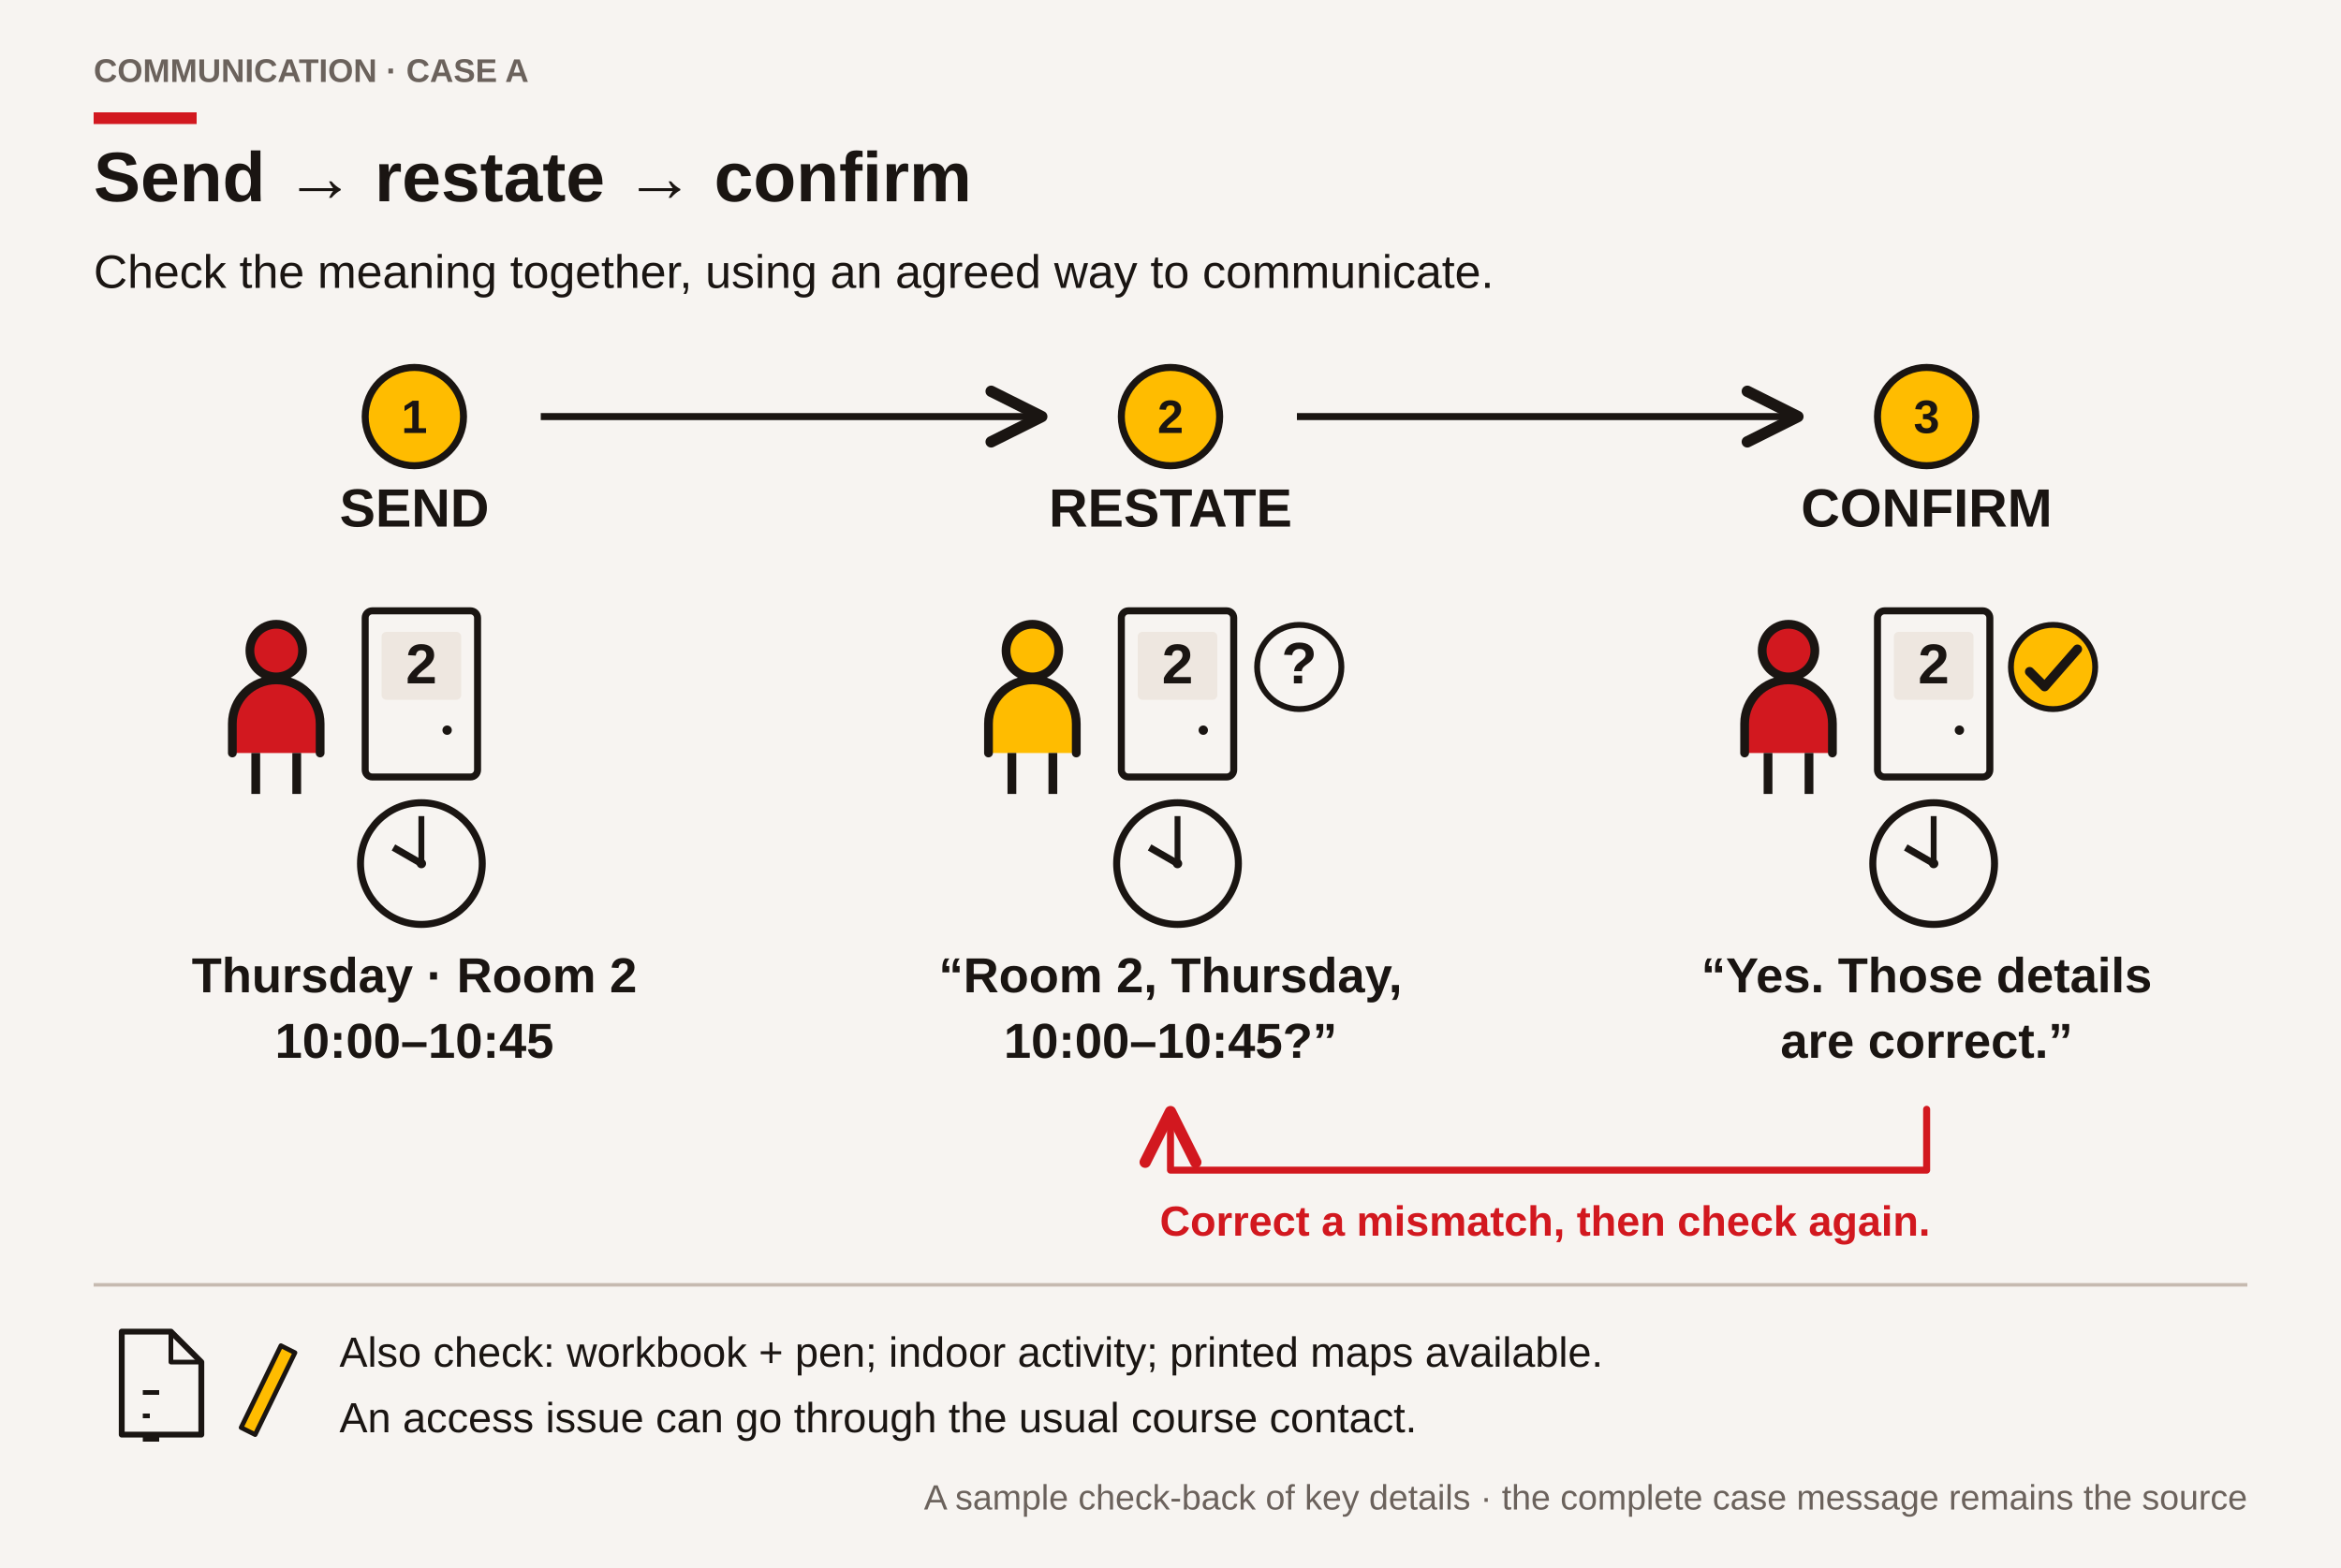
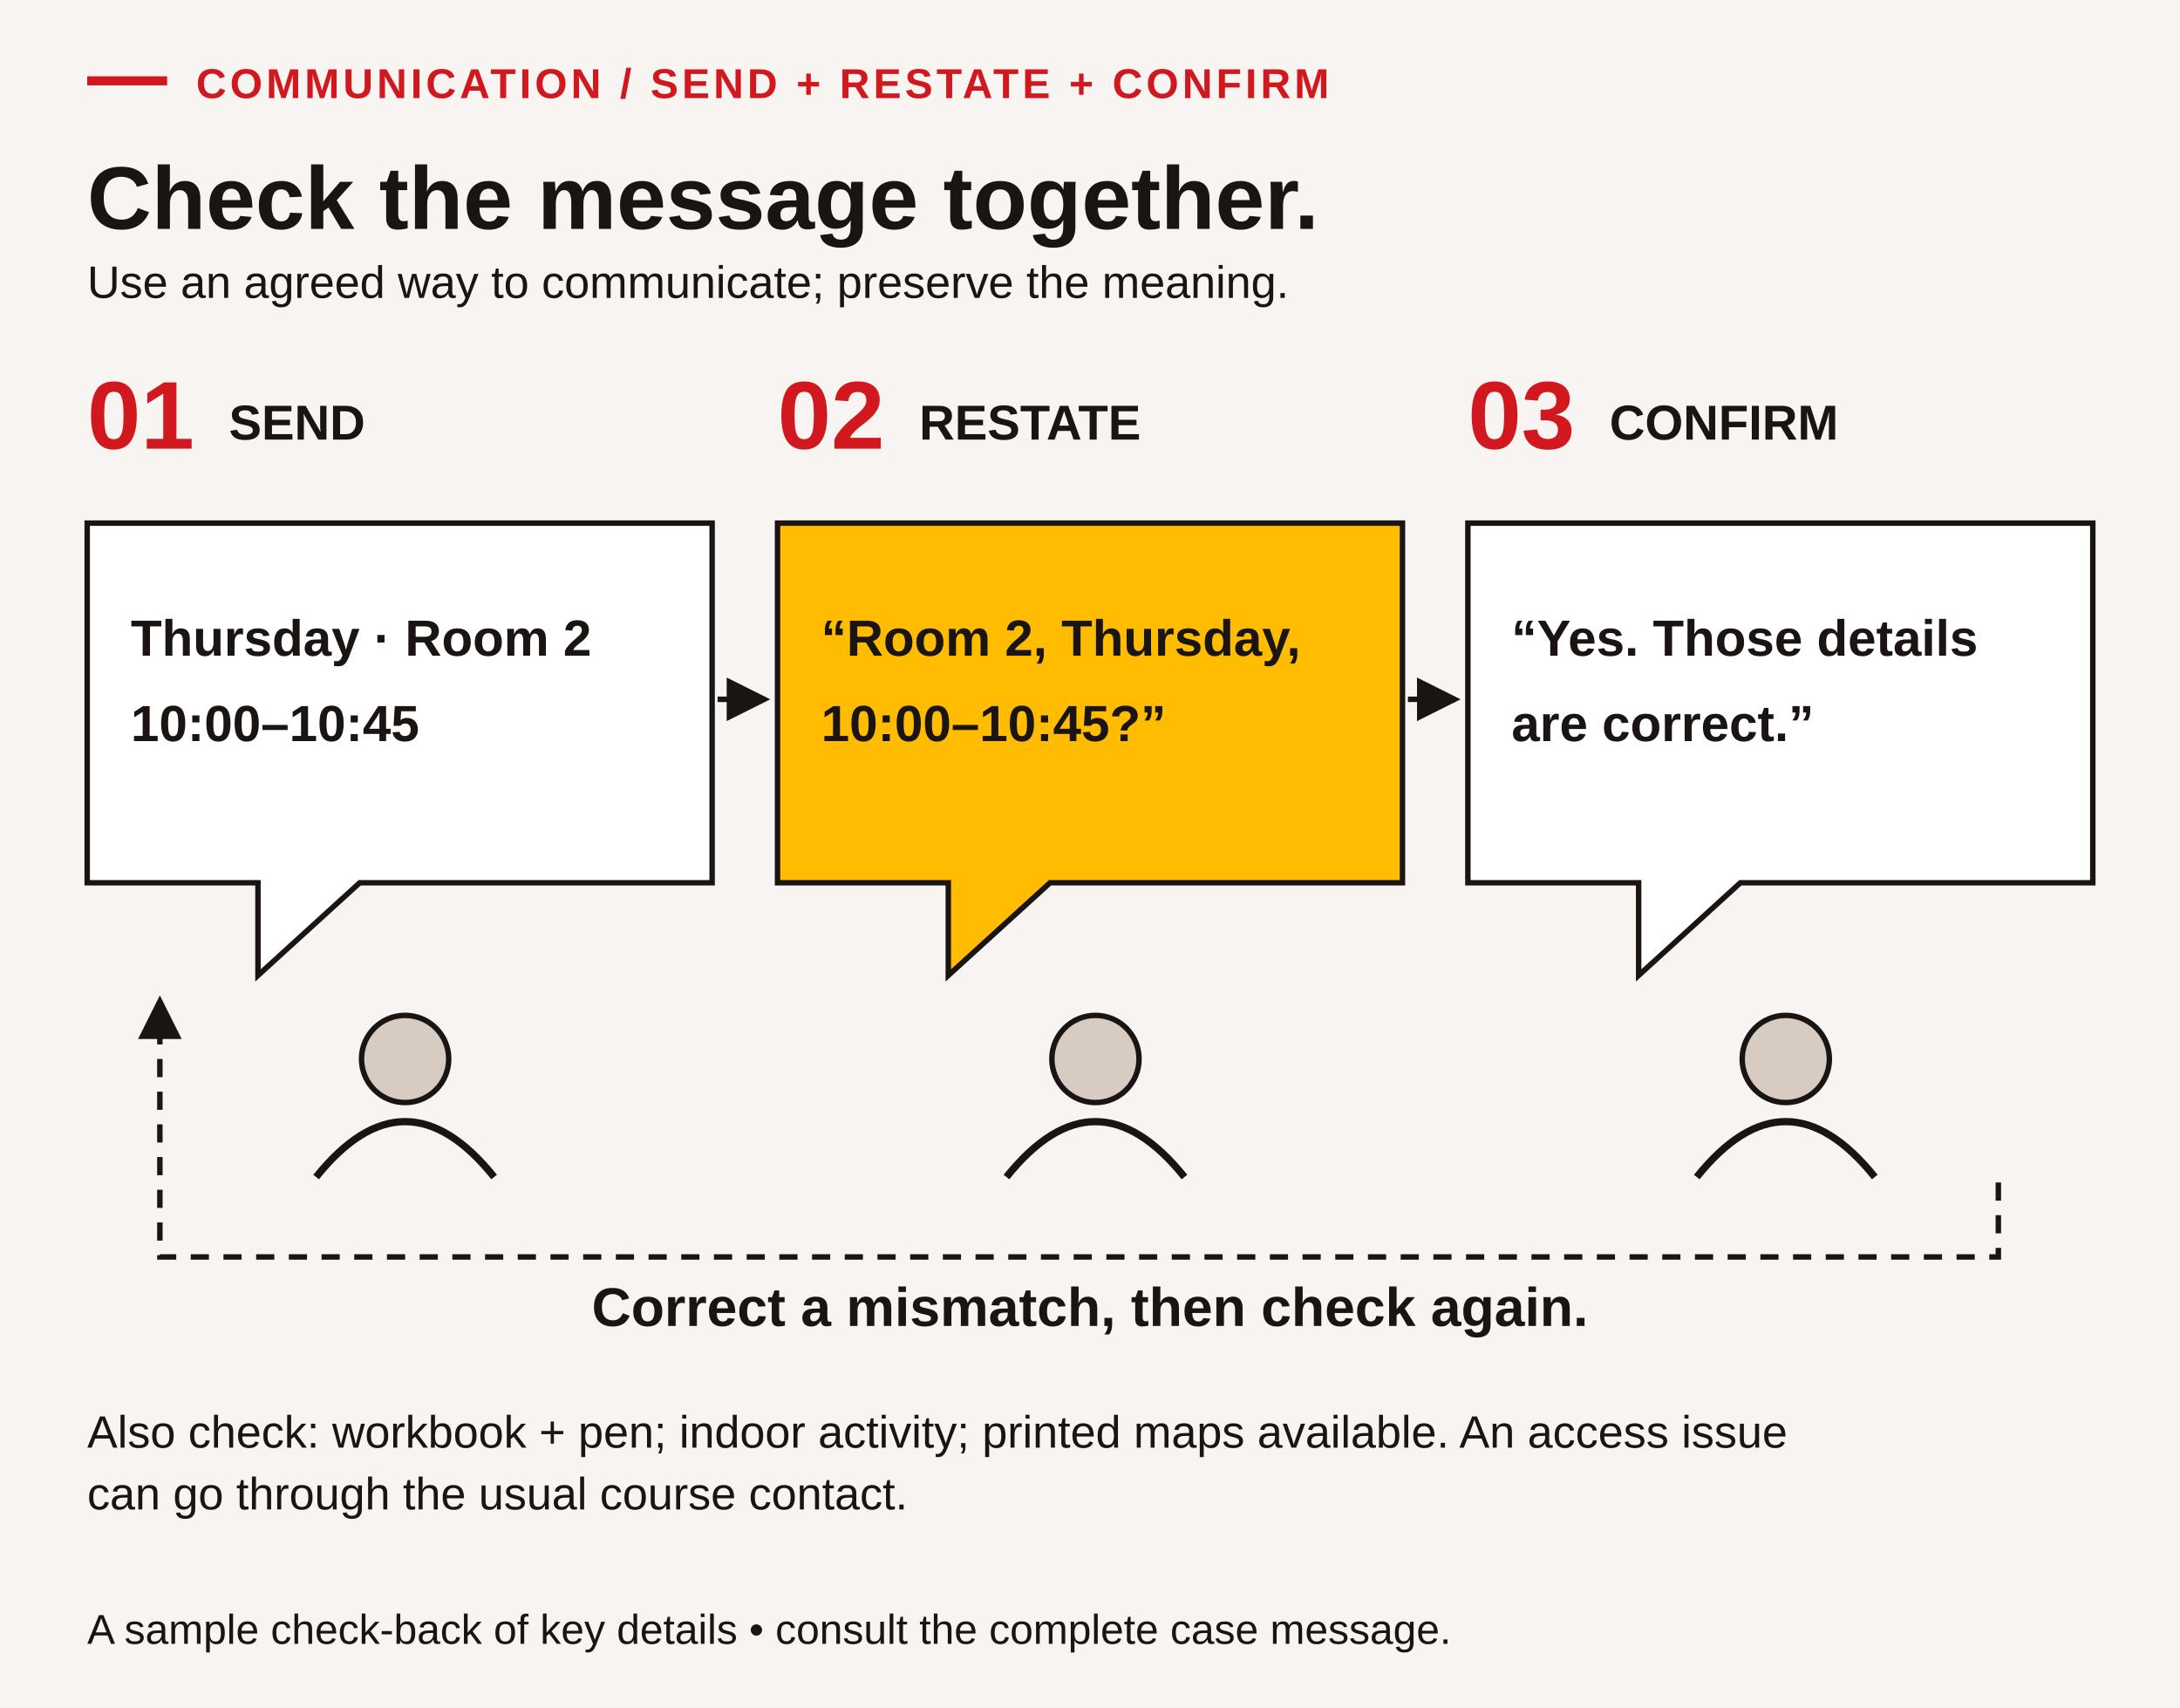
- <svg xmlns="http://www.w3.org/2000/svg" viewBox="0 0 1000 670" role="img" aria-labelledby="title desc">
+ <svg xmlns="http://www.w3.org/2000/svg" width="1200" height="940" viewBox="0 0 1200 940" role="img" aria-labelledby="title desc">
  <defs>
-     <marker id="arrow" viewBox="0 0 10 10" refX="9" refY="5" markerWidth="9" markerHeight="9" orient="auto-start-reverse">
-       <path d="M 1 1 L 9 5 L 1 9" fill="none" stroke="#1A1512" stroke-width="1.8" stroke-linecap="round" stroke-linejoin="round" />
+     <marker id="arrow" markerWidth="8" markerHeight="8" refX="7" refY="4" orient="auto">
+       <path d="M0 0 L8 4 L0 8Z" fill="#1A1512" />
    </marker>
-     <marker id="arrow-red" viewBox="0 0 10 10" refX="9" refY="5" markerWidth="9" markerHeight="9" orient="auto-start-reverse">
-       <path d="M 1 1 L 9 5 L 1 9" fill="none" stroke="#D2181F" stroke-width="1.8" stroke-linecap="round" stroke-linejoin="round" />
-     </marker>
+     <pattern id="hatch" width="14" height="14" patternUnits="userSpaceOnUse">
+       <path d="M-2 12 L12 -2 M2 16 L16 2" stroke="#7A6B61" stroke-width="1.5" />
+     </pattern>
  </defs>
-   <g font-family="Arial, Helvetica, sans-serif">
-     <rect width="1000" height="670" fill="#F7F4F1" />
-     <text x="40" y="35" font-size="14" font-weight="700" fill="#6B625C" text-anchor="start">COMMUNICATION · CASE A</text>
-     <rect x="40" y="48" width="44" height="5" rx="0" fill="#D2181F" stroke="none" stroke-width="3" />
-     <text x="40" y="86" font-size="30" font-weight="700" fill="#1A1512" text-anchor="start">Send → restate → confirm</text>
-     <text x="40" y="123" font-size="20" font-weight="400" fill="#1A1512" text-anchor="start">Check the meaning together, using an agreed way to communicate.</text>
-     <circle cx="177" cy="178" r="21" fill="#FFBC00" stroke="#1A1512" stroke-width="3" />
-     <text x="177" y="185" font-size="20" font-weight="700" fill="#1A1512" text-anchor="middle">1</text>
-     <text x="177" y="225" font-size="23" font-weight="700" fill="#1A1512" text-anchor="middle">SEND</text>
-     <circle cx="500" cy="178" r="21" fill="#FFBC00" stroke="#1A1512" stroke-width="3" />
-     <text x="500" y="185" font-size="20" font-weight="700" fill="#1A1512" text-anchor="middle">2</text>
-     <text x="500" y="225" font-size="23" font-weight="700" fill="#1A1512" text-anchor="middle">RESTATE</text>
-     <circle cx="823" cy="178" r="21" fill="#FFBC00" stroke="#1A1512" stroke-width="3" />
-     <text x="823" y="185" font-size="20" font-weight="700" fill="#1A1512" text-anchor="middle">3</text>
-     <text x="823" y="225" font-size="23" font-weight="700" fill="#1A1512" text-anchor="middle">CONFIRM</text>
-     <line x1="231" y1="178" x2="445" y2="178" stroke="#1A1512" stroke-width="3" marker-end="url(#arrow)" />
-     <line x1="554" y1="178" x2="768" y2="178" stroke="#1A1512" stroke-width="3" marker-end="url(#arrow)" />
-     <g transform="translate(118 278) scale(1.25)">
-       <circle cx="0" cy="0" r="9" fill="#D2181F" stroke="#1A1512" stroke-width="3" />
-       <path d="M -15 35 v -10 a 15 15 0 0 1 30 0 v 10" fill="#D2181F" stroke="#1A1512" stroke-width="3" stroke-linecap="round" stroke-linejoin="round" />
-       <line x1="-7" y1="35" x2="-7" y2="49" stroke="#1A1512" stroke-width="3" />
-       <line x1="7" y1="35" x2="7" y2="49" stroke="#1A1512" stroke-width="3" />
-     </g>
-     <g transform="translate(441 278) scale(1.25)">
-       <circle cx="0" cy="0" r="9" fill="#FFBC00" stroke="#1A1512" stroke-width="3" />
-       <path d="M -15 35 v -10 a 15 15 0 0 1 30 0 v 10" fill="#FFBC00" stroke="#1A1512" stroke-width="3" stroke-linecap="round" stroke-linejoin="round" />
-       <line x1="-7" y1="35" x2="-7" y2="49" stroke="#1A1512" stroke-width="3" />
-       <line x1="7" y1="35" x2="7" y2="49" stroke="#1A1512" stroke-width="3" />
-     </g>
-     <g transform="translate(764 278) scale(1.25)">
-       <circle cx="0" cy="0" r="9" fill="#D2181F" stroke="#1A1512" stroke-width="3" />
-       <path d="M -15 35 v -10 a 15 15 0 0 1 30 0 v 10" fill="#D2181F" stroke="#1A1512" stroke-width="3" stroke-linecap="round" stroke-linejoin="round" />
-       <line x1="-7" y1="35" x2="-7" y2="49" stroke="#1A1512" stroke-width="3" />
-       <line x1="7" y1="35" x2="7" y2="49" stroke="#1A1512" stroke-width="3" />
-     </g>
-     <rect x="156" y="261" width="48" height="71" rx="3" fill="#F7F4F1" stroke="#1A1512" stroke-width="3" />
-     <rect x="163" y="270" width="34" height="29" rx="2" fill="#EEE7E0" stroke="none" stroke-width="3" />
-     <text x="180" y="292" font-size="24" font-weight="700" fill="#1A1512" text-anchor="middle">2</text>
-     <circle cx="191" cy="312" r="2" fill="#1A1512" stroke="none" stroke-width="3" />
-     <circle cx="180" cy="369" r="26" fill="#F7F4F1" stroke="#1A1512" stroke-width="3" />
-     <line x1="180" y1="369" x2="180.0" y2="348.72" stroke="#1A1512" stroke-width="2.5" />
-     <line x1="180" y1="369" x2="168.066" y2="362.11" stroke="#1A1512" stroke-width="3" />
-     <circle cx="180" cy="369" r="2" fill="#1A1512" stroke="none" stroke-width="3" />
-     <rect x="479" y="261" width="48" height="71" rx="3" fill="#F7F4F1" stroke="#1A1512" stroke-width="3" />
-     <rect x="486" y="270" width="34" height="29" rx="2" fill="#EEE7E0" stroke="none" stroke-width="3" />
-     <text x="503" y="292" font-size="24" font-weight="700" fill="#1A1512" text-anchor="middle">2</text>
-     <circle cx="514" cy="312" r="2" fill="#1A1512" stroke="none" stroke-width="3" />
-     <circle cx="503" cy="369" r="26" fill="#F7F4F1" stroke="#1A1512" stroke-width="3" />
-     <line x1="503" y1="369" x2="503.0" y2="348.72" stroke="#1A1512" stroke-width="2.5" />
-     <line x1="503" y1="369" x2="491.066" y2="362.11" stroke="#1A1512" stroke-width="3" />
-     <circle cx="503" cy="369" r="2" fill="#1A1512" stroke="none" stroke-width="3" />
-     <rect x="802" y="261" width="48" height="71" rx="3" fill="#F7F4F1" stroke="#1A1512" stroke-width="3" />
-     <rect x="809" y="270" width="34" height="29" rx="2" fill="#EEE7E0" stroke="none" stroke-width="3" />
-     <text x="826" y="292" font-size="24" font-weight="700" fill="#1A1512" text-anchor="middle">2</text>
-     <circle cx="837" cy="312" r="2" fill="#1A1512" stroke="none" stroke-width="3" />
-     <circle cx="826" cy="369" r="26" fill="#F7F4F1" stroke="#1A1512" stroke-width="3" />
-     <line x1="826" y1="369" x2="826.0" y2="348.72" stroke="#1A1512" stroke-width="2.5" />
-     <line x1="826" y1="369" x2="814.066" y2="362.11" stroke="#1A1512" stroke-width="3" />
-     <circle cx="826" cy="369" r="2" fill="#1A1512" stroke="none" stroke-width="3" />
-     <text x="177" y="424" font-size="21" font-weight="700" fill="#1A1512" text-anchor="middle">Thursday · Room 2</text>
-     <text x="177" y="452" font-size="21" font-weight="700" fill="#1A1512" text-anchor="middle">10:00–10:45</text>
-     <text x="500" y="424" font-size="21" font-weight="700" fill="#1A1512" text-anchor="middle">“Room 2, Thursday,</text>
-     <text x="500" y="452" font-size="21" font-weight="700" fill="#1A1512" text-anchor="middle">10:00–10:45?”</text>
-     <text x="823" y="424" font-size="21" font-weight="700" fill="#1A1512" text-anchor="middle">“Yes. Those details</text>
-     <text x="823" y="452" font-size="21" font-weight="700" fill="#1A1512" text-anchor="middle">are correct.”</text>
-     <circle cx="555" cy="285" r="18" fill="#F7F4F1" stroke="#1A1512" stroke-width="2.5" />
-     <text x="555" y="292" font-size="25" font-weight="700" fill="#1A1512" text-anchor="middle">?</text>
-     <circle cx="877" cy="285" r="18" fill="#FFBC00" stroke="#1A1512" stroke-width="2.5" />
-     <path d="M 867 287.0 l 6.4 6.4 l 14.0 -16.0" fill="none" stroke="#1A1512" stroke-width="4" stroke-linecap="round" stroke-linejoin="round" />
-     <path d="M 823 474 V 500 H 500 V 475" fill="none" stroke="#D2181F" stroke-width="3" stroke-linecap="round" stroke-linejoin="round" marker-end="url(#arrow-red)" />
-     <text x="660" y="528" font-size="18" font-weight="700" fill="#D2181F" text-anchor="middle">Correct a mismatch, then check again.</text>
-     <line x1="40" y1="549" x2="960" y2="549" stroke="#C6BAB0" stroke-width="1.5" />
-     <path d="M 52 569 h 21 l 13 13 v 31 h -34 Z" fill="#F7F4F1" stroke="#1A1512" stroke-width="2.5" stroke-linecap="round" stroke-linejoin="round" />
-     <path d="M 73 569 v 13 h 13" fill="none" stroke="#1A1512" stroke-width="2" stroke-linecap="round" stroke-linejoin="round" />
-     <line x1="61" y1="595" x2="68" y2="595" stroke="#1A1512" stroke-width="2" />
-     <line x1="61" y1="605" x2="64" y2="605" stroke="#1A1512" stroke-width="2" />
-     <line x1="61" y1="615" x2="68" y2="615" stroke="#1A1512" stroke-width="2" />
-     <path d="M 103 610 l 17 -35 l 6 3 l -17 35 Z" fill="#FFBC00" stroke="#1A1512" stroke-width="2" stroke-linecap="round" stroke-linejoin="round" />
-     <text x="145" y="584" font-size="18" font-weight="400" fill="#1A1512" text-anchor="start">Also check: workbook + pen; indoor activity; printed maps available.</text>
-     <text x="145" y="612" font-size="18" font-weight="400" fill="#1A1512" text-anchor="start">An access issue can go through the usual course contact.</text>
-     <text x="960" y="645" font-size="15" font-weight="400" fill="#6B625C" text-anchor="end">A sample check-back of key details · the complete case message remains the source</text>
+   <rect width="1200" height="940" fill="#F7F4F1" />
+   <g font-family="Arial,Helvetica,sans-serif">
+     <rect x="48" y="42" width="44" height="5" rx="0" fill="#D2181F" stroke="none" stroke-width="1" />
+     <text x="108" y="54" font-size="23" font-weight="700" fill="#D2181F" text-anchor="start" letter-spacing="2">COMMUNICATION / SEND + RESTATE + CONFIRM</text>
+     <text x="48" y="126" font-size="49" font-weight="700" fill="#1A1512" text-anchor="start" letter-spacing="0">Check the message together.</text>
+     <text x="48" y="164" font-size="25" font-weight="400" fill="#1A1512" text-anchor="start" letter-spacing="0">Use an agreed way to communicate; preserve the meaning.</text>
+     <text x="48" y="247" font-size="53" font-weight="700" fill="#D2181F" text-anchor="start" letter-spacing="0">01</text>
+     <text x="126" y="242" font-size="27" font-weight="700" fill="#1A1512" text-anchor="start" letter-spacing="0">SEND</text>
+     <path d="M48 288 H392 V486 H198 L142 537 V486 H48 Z" stroke="#1A1512" stroke-width="3" fill="#FFFFFF" />
+     <text x="72" y="361" font-size="28" font-weight="700" fill="#1A1512" text-anchor="start" letter-spacing="0">Thursday · Room 2</text>
+     <text x="72" y="408" font-size="28" font-weight="700" fill="#1A1512" text-anchor="start" letter-spacing="0">10:00–10:45</text>
+     <circle cx="223" cy="583" r="24" fill="#D8CBC1" stroke="#1A1512" stroke-width="3" />
+     <path d="M174 648 Q223 587 272 648" stroke="#1A1512" stroke-width="4" fill="none" />
+     <line x1="395" y1="385" x2="421" y2="385" stroke="#1A1512" stroke-width="3" marker-end="url(#arrow)" />
+     <text x="428" y="247" font-size="53" font-weight="700" fill="#D2181F" text-anchor="start" letter-spacing="0">02</text>
+     <text x="506" y="242" font-size="27" font-weight="700" fill="#1A1512" text-anchor="start" letter-spacing="0">RESTATE</text>
+     <path d="M428 288 H772 V486 H578 L522 537 V486 H428 Z" stroke="#1A1512" stroke-width="3" fill="#FFBC00" />
+     <text x="452" y="361" font-size="28" font-weight="700" fill="#1A1512" text-anchor="start" letter-spacing="0">“Room 2, Thursday,</text>
+     <text x="452" y="408" font-size="28" font-weight="700" fill="#1A1512" text-anchor="start" letter-spacing="0">10:00–10:45?”</text>
+     <circle cx="603" cy="583" r="24" fill="#D8CBC1" stroke="#1A1512" stroke-width="3" />
+     <path d="M554 648 Q603 587 652 648" stroke="#1A1512" stroke-width="4" fill="none" />
+     <line x1="775" y1="385" x2="801" y2="385" stroke="#1A1512" stroke-width="3" marker-end="url(#arrow)" />
+     <text x="808" y="247" font-size="53" font-weight="700" fill="#D2181F" text-anchor="start" letter-spacing="0">03</text>
+     <text x="886" y="242" font-size="27" font-weight="700" fill="#1A1512" text-anchor="start" letter-spacing="0">CONFIRM</text>
+     <path d="M808 288 H1152 V486 H958 L902 537 V486 H808 Z" stroke="#1A1512" stroke-width="3" fill="#FFFFFF" />
+     <text x="832" y="361" font-size="28" font-weight="700" fill="#1A1512" text-anchor="start" letter-spacing="0">“Yes. Those details</text>
+     <text x="832" y="408" font-size="28" font-weight="700" fill="#1A1512" text-anchor="start" letter-spacing="0">are correct.”</text>
+     <circle cx="983" cy="583" r="24" fill="#D8CBC1" stroke="#1A1512" stroke-width="3" />
+     <path d="M934 648 Q983 587 1032 648" stroke="#1A1512" stroke-width="4" fill="none" />
+     <path d="M1100 651 V692 H88 V551" stroke="#1A1512" stroke-width="3" fill="none" marker-end="url(#arrow)" stroke-dasharray="10 8" />
+     <text x="600" y="730" font-size="30" font-weight="700" fill="#1A1512" text-anchor="middle" letter-spacing="0">Correct a mismatch, then check again.</text>
+     <text x="48" y="797" font-size="25" font-weight="400" fill="#1A1512" text-anchor="start" letter-spacing="0">Also check: workbook + pen; indoor activity; printed maps available. An access issue</text>
+     <text x="48" y="831" font-size="25" font-weight="400" fill="#1A1512" text-anchor="start" letter-spacing="0">can go through the usual course contact.</text>
+     <text x="48" y="905" font-size="23" font-weight="400" fill="#1A1512" text-anchor="start" letter-spacing="0">A sample check-back of key details • consult the complete case message.</text>
  </g>
</svg>
